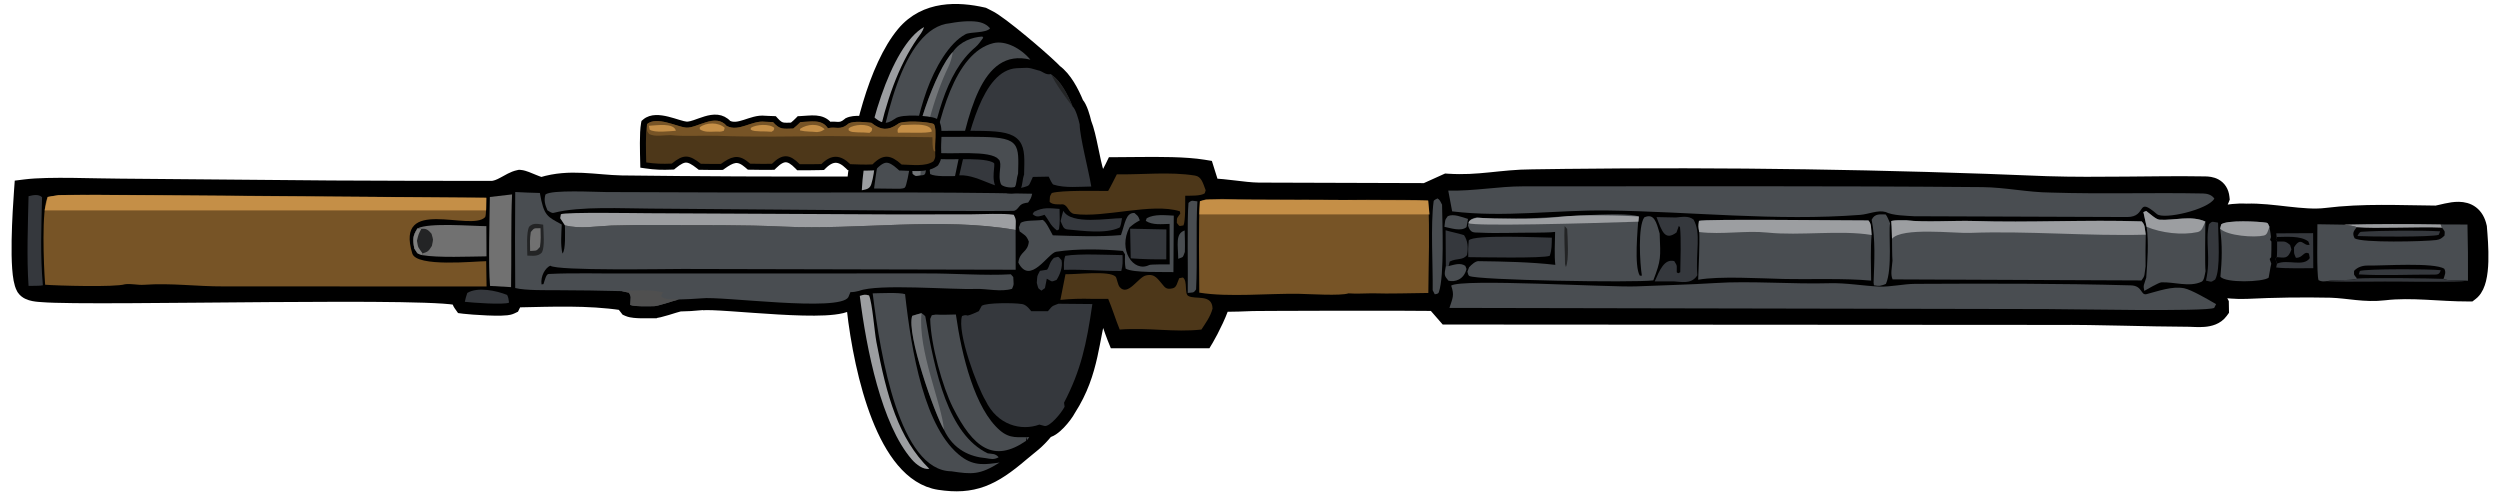
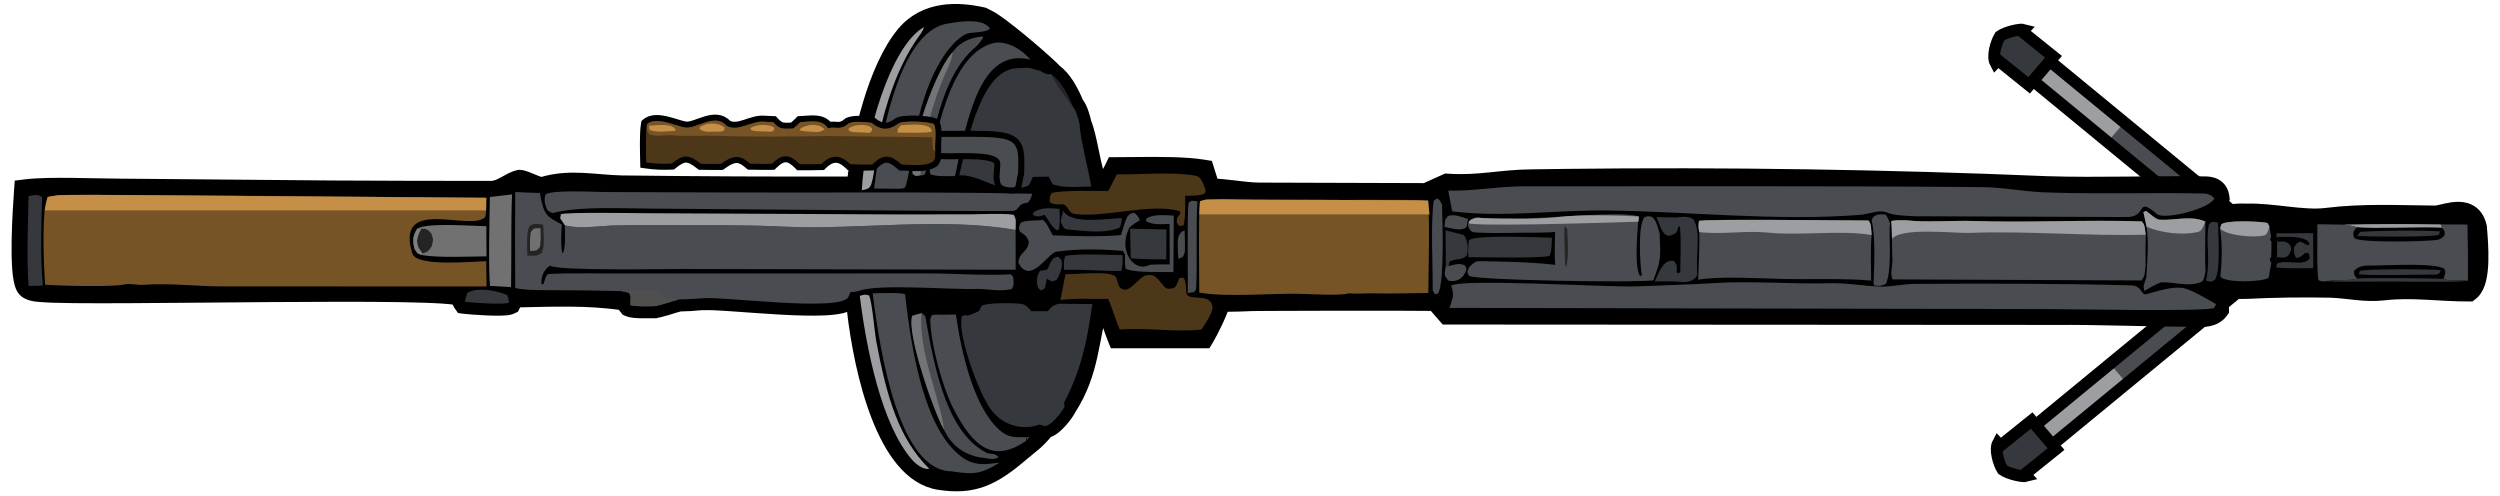
<svg xmlns="http://www.w3.org/2000/svg" width="212" height="42" viewBox="0 0 212 42" fill="none">
+   <path d="M174.21 5.244L194.648 22.051L193.222 23.715L172.658 6.803" fill="#9C9EA1" />
+   <path d="M180.172 10.343L194.228 21.902L192.581 23.824L178.522 12.262" fill="#494D51" />
+   <path d="M173.957 5.294L194.394 22.102L192.97 23.763L172.406 6.851" stroke="black" stroke-linejoin="round" />
+   <path d="M172.071 7.236L174.138 4.812L171.481 2.676L171.625 2.521C171.351 2.442 170.121 2.692 169.6 3.066C169.254 3.623 168.931 4.786 169.213 5.316L169.418 5.102L172.071 7.236Z" fill="#35383D" stroke="black" />
+   <path d="M174.426 37.651L194.863 20.843L193.437 19.179L172.873 36.091" fill="#9C9EA1" />
+   <path d="M180.388 32.551L194.444 20.992L192.797 19.07L178.738 30.632" fill="#494D51" />
+   <path d="M174.172 37.6L194.61 20.792L193.186 19.131L172.622 36.043" stroke="black" stroke-linejoin="round" />
+   <path d="M172.287 35.658L174.353 38.082L171.697 40.218L171.841 40.373C171.566 40.452 170.336 40.202 169.816 39.828C169.47 39.271 169.147 38.108 169.429 37.578L169.633 37.792L172.287 35.658Z" fill="#35383D" stroke="black" />
  <path d="M122.806 27.01L122.574 27.01L122.422 26.835L121.57 25.858C120.496 25.838 116.89 25.833 113.409 25.838C111.526 25.841 109.686 25.847 108.314 25.854C107.629 25.857 107.06 25.86 106.663 25.863C106.465 25.865 106.31 25.867 106.205 25.869C106.177 25.87 106.152 25.871 106.132 25.871L106.052 25.874C105.227 25.912 104.714 25.92 104.322 25.924C104.094 25.926 103.913 25.928 103.738 25.933C103.709 26.03 103.675 26.133 103.637 26.238C103.531 26.525 103.39 26.854 103.241 27.176C102.945 27.817 102.601 28.47 102.418 28.774L102.27 29.021L94.542 29.021L94.413 28.701C94.303 28.427 94.121 27.91 93.947 27.411C93.813 27.026 93.681 26.65 93.582 26.379C93.502 26.351 93.435 26.326 93.37 26.298C93.023 27.612 92.856 28.827 92.559 30.156C92.23 31.629 91.756 33.133 90.719 34.748C90.547 35.077 90.205 35.535 89.855 35.901C89.672 36.09 89.468 36.276 89.265 36.41C89.163 36.477 89.047 36.543 88.922 36.585C88.891 36.596 88.857 36.605 88.821 36.613C87.953 37.66 87.561 37.852 86.704 38.584C85.497 39.617 84.461 40.354 83.35 40.766C82.223 41.183 81.061 41.252 79.625 41.031C78.398 40.843 77.372 40.123 76.525 39.122C75.68 38.123 74.989 36.815 74.424 35.378C73.294 32.503 72.632 29.012 72.308 26.16L72.309 26.16C72.282 25.928 72.259 25.775 72.234 25.672C72.224 25.673 72.212 25.674 72.199 25.676C72.115 25.753 72.023 25.814 71.934 25.86C71.769 25.947 71.578 26.01 71.381 26.058C70.986 26.154 70.488 26.207 69.939 26.235C68.838 26.289 67.438 26.241 66.03 26.16C64.622 26.08 63.176 25.965 61.999 25.885C61.407 25.845 60.883 25.812 60.457 25.797C60.021 25.781 59.721 25.785 59.56 25.805L59.56 25.806C59.437 25.821 58.98 25.848 58.559 25.869C58.212 25.887 57.834 25.901 57.642 25.903C57.401 25.961 56.999 26.092 56.558 26.226C56.337 26.293 56.11 26.358 55.914 26.404C55.76 26.441 55.557 26.481 55.383 26.475L55.382 26.477C55.197 26.476 54.763 26.488 54.375 26.481C54.175 26.477 53.967 26.467 53.781 26.447C53.612 26.429 53.403 26.397 53.236 26.322L53.121 26.271L53.043 26.17C53.024 26.146 52.921 26.014 52.821 25.887C52.798 25.857 52.775 25.826 52.753 25.798C49.828 25.365 46.832 25.499 43.822 25.559C43.819 25.562 43.816 25.566 43.812 25.57C43.788 25.597 43.762 25.634 43.731 25.686L43.624 25.889L43.546 26.048L43.386 26.124C43.251 26.188 43.087 26.213 42.967 26.228C42.828 26.244 42.667 26.253 42.496 26.257C42.154 26.266 41.74 26.257 41.329 26.24C40.509 26.206 39.663 26.138 39.353 26.1L39.13 26.071L39 25.887C38.986 25.867 38.985 25.866 38.972 25.848C38.962 25.834 38.938 25.801 38.916 25.756C38.898 25.72 38.885 25.685 38.882 25.677C38.877 25.663 38.871 25.647 38.861 25.622L38.862 25.621C38.821 25.514 38.79 25.436 38.763 25.372C38.725 25.364 38.676 25.355 38.616 25.345C38.385 25.306 38.044 25.271 37.6 25.24C36.714 25.179 35.464 25.138 33.956 25.113C30.942 25.064 26.925 25.078 22.785 25.108C14.533 25.168 5.742 25.295 3.571 25.112C3.453 25.103 3.133 25.09 2.84 25.031C2.689 25.001 2.516 24.954 2.356 24.875C2.218 24.807 2.059 24.7 1.942 24.531L1.896 24.455C1.781 24.246 1.708 23.979 1.657 23.709C1.605 23.43 1.568 23.105 1.542 22.755C1.491 22.055 1.482 21.22 1.496 20.382C1.524 18.704 1.642 16.972 1.699 16.188L1.729 15.771L2.144 15.719C3.145 15.592 4.671 15.578 6.172 15.595C7.699 15.612 9.191 15.658 10.212 15.659L10.216 15.659L28.107 15.815C32.611 15.837 37.145 15.852 41.65 15.85C41.986 15.85 42.312 15.711 42.7 15.5C42.877 15.404 43.096 15.276 43.292 15.178C43.496 15.075 43.728 14.975 43.977 14.925L44.042 14.912L44.106 14.916C44.293 14.927 44.514 15.005 44.679 15.066C44.862 15.136 45.076 15.226 45.265 15.304C45.463 15.385 45.639 15.454 45.78 15.498C45.843 15.517 45.887 15.527 45.916 15.532C47.128 15.162 48.27 15.117 49.379 15.167C49.939 15.192 50.501 15.242 51.052 15.287C51.607 15.333 52.159 15.375 52.722 15.387C59.259 15.468 65.796 15.497 72.333 15.478C72.556 13.396 73.01 11.017 73.673 8.809C74.382 6.447 75.344 4.225 76.55 2.781C78.446 0.511 81.305 0.665 83.371 1.13L83.434 1.144L83.49 1.172L83.855 1.358C84.141 1.488 84.576 1.789 85.038 2.135C85.536 2.508 86.121 2.976 86.702 3.457C87.713 4.295 88.739 5.195 89.285 5.724L89.503 5.942L89.538 5.98C89.963 6.288 90.324 6.74 90.623 7.218C90.921 7.694 91.177 8.226 91.386 8.736C91.478 8.84 91.546 8.958 91.596 9.053C91.672 9.2 91.739 9.367 91.797 9.529C91.904 9.832 91.991 10.157 92.043 10.389C92.278 10.969 92.454 11.78 92.614 12.55C92.784 13.366 92.939 14.152 93.129 14.737C93.225 15.032 93.316 15.233 93.397 15.349C93.403 15.357 93.411 15.362 93.416 15.368C93.451 15.341 93.504 15.294 93.572 15.212C93.743 15.007 93.957 14.662 94.218 14.126L94.357 13.839L94.677 13.839L96.411 13.825C98.299 13.806 100.53 13.797 102.063 14.047L102.374 14.098L102.468 14.398L102.862 15.648C103.384 15.66 103.987 15.729 104.573 15.799C105.34 15.891 106.097 15.986 106.742 15.994L120.852 16.038L122.522 15.283L122.639 15.231L122.766 15.239C124.094 15.327 125.209 15.24 126.335 15.127C127.455 15.015 128.605 14.874 129.949 14.87L132.676 14.833C146.311 14.672 159.948 14.878 173.579 15.45C175.8 15.52 178.03 15.507 180.27 15.486C182.508 15.464 184.758 15.433 187.001 15.469C187.226 15.473 187.579 15.495 187.896 15.672C188.253 15.872 188.496 16.227 188.549 16.736L188.562 16.858L188.517 16.974C188.349 17.402 188.149 17.715 187.911 17.954C188.091 17.949 188.26 17.937 188.428 17.918C188.984 17.856 189.613 17.733 190.51 17.779C191.599 17.738 192.825 17.896 193.976 18.024C195.161 18.157 196.271 18.259 197.214 18.144C200.44 17.747 203.445 17.919 206.592 17.944C206.833 17.899 207.083 17.831 207.424 17.757C207.754 17.685 208.135 17.617 208.51 17.624C208.888 17.631 209.3 17.715 209.654 17.983C210.014 18.256 210.252 18.669 210.371 19.212L210.379 19.246L210.381 19.28C210.434 19.935 210.537 21.088 210.503 22.171C210.486 22.712 210.434 23.259 210.315 23.73C210.216 24.126 210.052 24.54 209.759 24.831L209.625 24.948L209.489 25.053L209.318 25.054C208.122 25.059 206.891 24.965 205.709 24.906C204.514 24.847 203.349 24.823 202.219 24.956C201.356 25.058 200.585 25.012 199.848 24.938C199.098 24.862 198.419 24.764 197.658 24.736C195.27 24.686 192.882 24.719 190.495 24.836L190.488 24.837C189.514 24.871 188.831 24.765 188.267 24.733C188.124 24.726 187.98 24.721 187.83 24.724C188.05 24.929 188.247 25.199 188.437 25.557L188.495 25.665L188.497 25.788L188.504 26.19L188.507 26.36L188.405 26.499C188.02 27.023 187.406 27.168 186.924 27.21C186.691 27.23 186.435 27.229 186.206 27.222L185.654 27.201C181.816 27.186 178.083 27.017 174.277 27.043L174.273 27.043L122.806 27.01Z" fill="black" stroke="black" stroke-width="1.02" />
  <path d="M80.579 1.968C81.579 1.782 82.536 1.742 83.124 1.894C83.712 2.047 83.956 2.406 83.956 2.406C83.608 2.822 82.287 2.686 81.882 2.9C80.47 3.648 79.272 5.778 78.591 7.663C78.234 8.668 77.935 9.721 77.698 10.808C77.564 11.412 77 15.691 76.73 15.907C76.57 16.034 76.124 16.006 75.936 16.005L74.12 15.984C74.796 10.72 76.493 2.326 80.579 1.968Z" fill="#494D51" />
  <path d="M78.146 26.554C78.194 26.578 78.46 26.793 78.466 26.829C79.287 31.593 80.4 36.837 83.76 38.444C84.163 38.507 84.388 38.44 84.686 38.774C84.277 39.004 84.014 38.918 83.589 38.85C82.296 38.736 80.855 38.161 80.046 36.437C79.275 35.155 76.842 28.285 77.356 26.785C77.62 26.702 77.878 26.621 78.146 26.554Z" fill="#494D51" />
  <path d="M86.123 19.501L86.129 22.873L57.935 22.807C56.697 22.802 47.251 22.987 46.661 22.53C46.237 22.726 45.826 23.407 45.921 24.117L46.084 24.096C46.2 23.759 46.307 23.246 46.522 23.234C48.721 23.12 51.302 23.221 53.465 23.188L78.481 23.187C80.729 23.169 83.567 23.392 85.718 23.259L85.925 23.492C85.95 24.133 86.014 24.058 85.823 24.489C84.912 24.786 83.603 24.464 82.738 24.5C80.747 24.583 74.443 24.037 72.845 24.669C72.554 24.739 72.409 24.768 72.115 24.774L71.941 25.199C71.195 26.479 61.15 25.092 59.496 25.299C59.298 25.324 57.767 25.404 57.568 25.396C57.049 25.512 55.727 26.002 55.383 25.967C54.957 25.966 53.794 26.013 53.445 25.857C53.475 25.176 53.551 25.206 53.339 24.822L52.706 24.688C50.9 24.641 49.094 24.615 47.29 24.61C46.346 24.604 44.572 24.644 43.691 24.425C43.668 21.711 43.668 18.997 43.692 16.283C44.378 16.311 45.097 16.358 45.78 16.364C46.122 18.352 46.42 18.362 47.636 19.039C47.606 19.827 47.515 20.794 47.699 21.502C47.984 21.187 47.911 19.672 47.904 19.114C49.248 19.43 50.496 19.186 51.855 19.126C53.271 19.081 54.687 19.067 56.103 19.085C59.526 19.1 62.993 19.055 66.413 19.216C72.811 19.518 79.778 18.388 86.123 19.501Z" fill="#494D51" />
  <path d="M57.568 25.396C57.049 25.512 55.727 26.002 55.383 25.967C54.957 25.967 53.794 26.013 53.445 25.857C53.475 25.176 53.551 25.206 53.339 24.822L52.706 24.688C53.726 24.63 55.162 24.534 56.153 24.777L56.261 24.791C56.141 24.875 56.132 24.941 56.06 25.116C56.291 25.443 57.201 25.382 57.568 25.396Z" fill="#4F4F4F" />
  <path d="M46.062 19.05C46.089 19.711 46.205 20.904 45.963 21.398C45.633 21.78 45.143 21.681 44.716 21.676C44.71 20.991 44.623 19.714 44.87 19.227C45.21 18.861 45.638 19 46.062 19.05Z" fill="#232425" />
  <path d="M45.837 19.35C45.854 19.996 45.877 20.316 45.787 20.944C45.439 21.356 45.47 21.228 44.955 21.283C44.939 20.628 44.917 20.31 45.012 19.674C45.346 19.255 45.316 19.389 45.837 19.35Z" fill="#717171" />
  <path d="M92.54 15.817C91.555 15.825 90.298 15.966 89.33 15.654C89.222 15.619 89.004 15.141 88.931 14.978L87.586 15.003C87.225 15.764 87.36 15.718 86.827 15.874C84.727 16.49 83.178 14.783 81.346 14.866C82.138 11.417 83.293 5.951 86.211 5.784C87.154 5.773 87.007 5.647 88.031 5.965C88.369 5.999 88.651 6.397 89.121 6.281L89.188 6.355C89.926 6.86 90.537 7.982 90.953 9.026C91.211 9.228 91.463 10.114 91.556 10.547C91.565 11.614 92.311 14.416 92.54 15.817Z" fill="#35383D" />
  <path d="M89.188 6.355C89.926 6.86 90.537 7.982 90.953 9.026C90.636 8.663 89.317 6.845 89.188 6.355Z" fill="#232425" />
  <path d="M90.353 23.25C91.169 23.295 94.055 22.916 94.603 23.46C94.711 23.569 94.776 24.14 94.951 24.345C95.65 25.158 96.516 23.511 97.166 23.36C97.968 23.175 98.15 23.651 98.725 24.297C98.944 24.543 99.219 24.507 99.47 24.441C99.781 24.358 99.824 23.982 99.997 23.593L100.314 23.531C100.733 23.849 100.413 24.887 100.764 25.093C101.354 25.439 102.794 24.886 102.824 26.173C102.637 26.867 102.229 27.406 101.88 27.946C99.523 28.202 97.455 27.759 94.951 27.946C94.603 27.104 94.305 26.105 93.973 25.343L92.901 25.344L92.572 25.343C91.761 25.318 90.745 25.337 89.92 25.433L90.353 23.25Z" fill="#4D3719" />
  <path d="M47.904 19.114C47.769 18.913 47.636 18.71 47.503 18.505L47.561 18.169C47.854 17.972 54.31 18.081 55.004 18.081L75.855 18.182L82.323 18.175C83.345 18.169 85.024 18.071 85.963 18.212C86.219 18.675 86.129 18.748 86.123 19.501C79.778 18.388 72.811 19.518 66.413 19.217C62.993 19.055 59.526 19.101 56.103 19.085C54.687 19.067 53.272 19.081 51.855 19.126C50.496 19.186 49.248 19.43 47.904 19.114Z" fill="#9C9EA1" />
  <path d="M43.167 25.663C42.741 25.865 39.998 25.665 39.416 25.593C39.48 25.277 39.531 25.134 39.626 24.843C40.497 24.304 42.096 24.646 43.004 25.01C43.122 25.254 43.121 25.358 43.167 25.663Z" fill="#35383D" />
  <path d="M41.228 22.149L41.261 24.293L18.984 24.287C16.647 24.297 14.525 23.984 12.197 24.151C11.68 24.188 11.11 24.033 10.599 24.105C9.771 24.367 4.857 24.228 3.83 24.145C3.824 24.064 3.818 23.984 3.812 23.904C3.712 22.518 3.512 17.736 4.035 16.72C4.836 16.463 6.762 16.523 7.656 16.525L13.479 16.539L41.243 16.77C41.244 17.012 41.237 18.312 41.14 18.414C39.918 19.684 33.463 16.567 34.962 21.496C35.321 22.677 40.286 22.151 41.228 22.149Z" fill="#775426" />
  <path d="M121.115 17.007C121.249 19.855 121.144 22.02 121.123 24.843C119.58 24.855 117.892 24.924 116.361 24.872C115.738 24.881 114.963 24.923 114.353 24.876C113.686 25.104 111.016 24.931 110.17 24.916C107.605 24.869 104.181 25.222 101.699 24.815C101.694 23.162 101.618 18.511 101.755 17.1C102.116 16.87 102.493 16.901 102.883 16.889L103.682 16.867C106.342 17.006 109.207 16.936 111.884 16.941L113.944 16.954L115.984 16.939L117.125 16.946C118.401 16.961 119.854 16.924 121.115 17.007Z" fill="#775426" />
  <path d="M187.924 25.792L187.764 26.109C187.177 26.45 175.226 26.205 173.609 26.21L122.912 26.11C123.187 25.263 123.35 25.039 123.058 24.22C123.968 23.603 136.591 24.381 138.766 24.285C140.326 24.216 143.575 24.127 145.457 24.002C148.394 23.806 152.085 24.109 155.116 24.018C156.558 23.975 157.978 24.246 159.396 24.302C160.305 24.338 161.426 24.077 162.393 24.072C168.494 24.042 174.597 24.029 180.696 24.199C181.705 24.226 181.515 25.075 182.031 24.942C183.019 24.689 184.181 24.246 185.216 24.444C185.814 24.559 187.311 25.43 187.924 25.792Z" fill="#494D51" />
  <path d="M122.812 16.164C125.007 16.212 127.06 15.801 129.159 15.802C142.138 15.805 155.12 15.756 168.099 15.868C170.017 15.884 171.979 16.315 173.901 16.329C178.209 16.467 182.51 16.322 186.815 16.407C187.138 16.415 187.544 16.497 187.777 16.84C187.267 17.771 183.484 18.652 182.903 18.152C181.098 16.6 182.126 18.407 180.383 18.404L162.307 18.337C161.625 18.29 160.515 18.284 159.9 17.977C159.245 17.789 158.446 18.167 157.75 18.221C150.606 18.767 143.47 17.944 136.339 17.849C131.93 17.791 127.609 18.466 123.143 17.924L122.812 16.164Z" fill="#494D51" />
  <path d="M181.96 19.901C181.938 20.837 181.93 21.64 181.946 22.576C181.83 23.351 181.916 23.358 181.598 23.782L160.49 23.692C160.298 23.233 160.43 22.785 160.483 22.101C160.448 21.706 160.45 20.689 160.443 20.245L160.41 19.22L160.378 18.744C160.72 18.649 161.305 18.68 161.669 18.68C163.181 18.872 165.763 18.687 167.367 18.74C172.071 18.896 176.928 18.619 181.62 18.775C181.916 19.12 181.844 19.197 181.96 19.901Z" fill="#494D51" />
  <path d="M161.669 18.68C163.181 18.872 165.763 18.687 167.367 18.74C172.071 18.896 176.928 18.619 181.62 18.775C181.916 19.12 181.844 19.197 181.96 19.901C177.03 20.036 171.972 19.564 167.03 19.75C165.744 19.798 161.293 19.253 160.443 20.245L160.41 19.22L160.378 18.744C160.72 18.649 161.305 18.68 161.669 18.68Z" fill="#9C9EA1" />
  <path d="M158.712 19.927C158.609 21.05 158.658 22.63 158.672 23.797C156.39 23.583 153.537 23.707 151.202 23.655C149.298 23.612 145.81 23.398 144.007 23.721C144.043 22.651 144.146 20.679 144.094 19.678C144.017 19.242 144.006 19.182 144.072 18.736C144.401 18.549 156.814 18.703 158.443 18.695C158.711 19.01 158.652 19.282 158.712 19.927Z" fill="#494D51" />
  <path d="M144.094 19.678C144.017 19.242 144.006 19.182 144.072 18.736C144.401 18.549 156.814 18.703 158.443 18.695C158.711 19.01 158.652 19.282 158.712 19.927C156.071 19.488 152.623 20.009 149.877 19.722C148.021 19.529 146.054 19.913 144.094 19.678Z" fill="#9C9EA1" />
  <path d="M140.739 19.808C140.821 21.864 140.866 22.035 140.2 23.776C138.542 23.987 125.187 23.763 124.594 23.4C124.497 23.341 124.479 23.18 124.437 23.038L124.577 22.665C124.785 22.439 125.115 22.143 125.364 22.146C127.469 22.173 129.815 22.219 131.891 22.46C131.8 21.73 131.856 20.456 131.874 19.666C131.394 19.729 130.651 19.715 130.15 19.73C128.604 19.716 127.001 19.806 125.451 19.726C124.982 19.701 124.696 19.798 124.487 19.128C124.557 18.783 124.504 18.836 124.677 18.662C124.822 18.515 125.208 18.411 125.359 18.436C126.445 18.617 127.922 18.5 128.914 18.527C130.608 18.573 137.711 17.847 138.948 18.359C138.877 19.426 138.564 22.586 139.056 23.375L139.231 23.377C139.058 22.306 138.887 19.211 139.433 18.435C140.263 18.055 140.462 18.822 140.739 19.808Z" fill="#494D51" />
  <path d="M132.898 19.416C132.934 20.13 133.064 22.11 132.788 22.643L132.713 22.394C132.715 21.272 132.615 20.307 132.683 19.169L132.898 19.416Z" fill="#232425" />
  <path d="M87.529 16.428C87.441 16.822 87.371 16.898 87.184 17.177C86.912 17.218 86.641 17.243 86.432 17.509C86.268 17.718 86.135 17.881 85.92 17.883C82.679 17.913 79.363 17.877 76.13 17.854L55.123 17.689C52.898 17.685 49.207 17.466 46.963 18.047C46.771 18.097 46.629 17.95 46.422 17.835C46.219 17.351 46.111 17.007 46.251 16.497C46.756 16.072 50.494 16.284 51.397 16.286L61.61 16.321C70.224 16.354 78.922 16.25 87.529 16.428Z" fill="#494D51" />
  <path d="M84.768 39.223C83.083 40.29 82.411 40.226 80.676 39.966C76.302 39.919 74.661 30.225 74.003 24.876C74.57 24.867 76.284 24.783 76.75 24.944C77.292 29.831 78.402 36.426 81.553 38.745C82.646 39.55 83.609 39.385 84.768 39.223Z" fill="#494D51" />
  <path d="M102.241 16.134L102.167 16.383C101.869 16.637 100.907 16.589 100.507 16.599C100.498 17.154 100.536 18.756 100.359 19.114C99.949 19.169 100.074 19.248 99.795 18.898C99.806 18.387 99.787 18.557 100.089 18.113L100.05 17.917C97.663 17.171 93.641 18.5 91.109 18.142C90.593 18.069 90.596 17.427 90.142 17.329C89.822 17.322 89.235 17.391 89.008 17.11C89.049 16.558 88.991 16.726 89.19 16.367C90.07 16.117 92.977 16.197 93.97 16.193C94.192 15.82 94.494 15.196 94.708 14.783C96.866 14.821 99.184 14.543 101.34 14.889C101.873 14.975 102 15.487 102.241 16.134Z" fill="#4D3719" />
  <path d="M81.059 26.669C81.558 30.192 82.671 34.676 84.799 36.501C85.66 37.239 86.353 37.049 87.28 37.07L87.097 37.322L87.012 37.038L87.016 37.382C84.269 39.27 82.537 38.002 80.796 34.539C79.936 32.824 78.926 29.248 78.881 27.044L79.017 26.729L79.36 26.675C79.86 26.713 80.544 26.675 81.059 26.669Z" fill="#494D51" />
  <path d="M87.377 5.061C83.161 4.002 82.048 9.827 80.986 14.932C80.47 14.931 79.303 14.996 78.874 14.759L78.841 14.437C79.54 10.095 80.966 4.463 84.232 3.659C85.254 3.408 86.571 4.093 87.377 5.061Z" fill="#494D51" />
  <path d="M187.015 18.789C187.008 19.331 186.969 22.609 187.03 22.993C186.95 23.358 186.914 23.785 186.69 23.892C185.665 24.38 184.313 23.886 183.279 23.944C183.065 23.956 182.05 24.545 181.833 24.669C181.725 24.162 181.809 24.189 182.001 23.543C182.1 22.25 182.226 20.506 182.032 19.232L181.761 17.986L181.994 17.891C182.339 18.13 182.811 18.615 183.148 18.634C184.382 18.704 185.82 18.242 187.015 18.789Z" fill="#494D51" />
  <path d="M187.016 18.789C186.805 19.259 186.733 19.6 186.346 19.683C185.038 19.963 183.282 19.759 182.033 19.232L181.761 17.986L181.994 17.891C182.339 18.13 182.811 18.615 183.149 18.634C184.383 18.704 185.821 18.242 187.016 18.789Z" fill="#9C9EA1" />
  <path d="M99.536 18.285L99.507 23.075C98.646 23.045 96.093 23.159 95.452 22.777C95.375 22.341 95.394 22.018 95.4 21.569C95.352 21.49 95.293 21.393 95.222 21.277C93.408 21.124 91.363 21.074 89.564 21.347C88.88 21.451 87.347 24.243 86.355 22.267C86.481 21.272 87.149 21.448 87.246 20.488C87.019 19.923 86.883 19.948 86.465 19.623L86.401 19.285L86.546 18.911C86.888 18.642 87.863 18.739 88.415 18.646C88.698 18.768 89.043 19.538 89.278 19.956C91.156 20.015 93.194 20.101 95.058 19.935C95.405 18.967 95.457 18.026 96.2 18.06C96.51 18.353 96.49 18.245 96.655 18.688C96.276 18.89 96.133 18.991 95.781 19.289C94.782 21.165 96.102 23.145 97.451 22.475C97.593 22.405 98.936 22.425 99.191 22.419L99.181 18.986C98.548 18.999 97.725 19.111 97.162 18.73L97.241 18.504C97.915 18.134 98.806 18.256 99.536 18.285Z" fill="#494D51" />
  <path d="M192.617 20.486C192.615 20.898 192.62 21.406 192.596 21.806L192.468 21.961L192.604 22.359L192.534 22.683L192.489 22.949L192.382 23.547C191.904 23.927 188.687 24.014 188.292 23.459C188.424 22.074 188.465 20.767 188.265 19.394L188.356 19.032C188.801 18.639 191.561 18.776 192.194 18.886C192.339 18.911 192.331 18.997 192.449 19.236L192.541 19.788L192.576 20.098L192.506 20.341L192.617 20.486Z" fill="#494D51" />
  <path d="M188.266 19.394L188.356 19.032C188.801 18.639 191.562 18.776 192.194 18.886C192.339 18.911 192.331 18.997 192.449 19.236C192.294 19.636 192.265 19.904 191.978 19.973C191.181 20.162 188.91 20.008 188.266 19.394Z" fill="#9C9EA1" />
  <path d="M78.146 26.554C77.814 29.739 79.865 34.207 80.046 36.437C79.275 35.154 76.842 28.283 77.356 26.784C77.62 26.702 77.878 26.621 78.146 26.554Z" fill="#9C9EA1" fill-opacity="0.5" />
  <path d="M41.243 19.179L41.256 21.738C39.837 21.752 37.148 21.872 35.803 21.636C35.324 21.45 35.479 21.598 35.133 21.073C34.986 20.264 35.005 19.989 35.401 19.37C36.372 18.863 39.976 19.17 41.243 19.179Z" fill="#717171" />
  <path d="M35.724 19.411C36.127 19.36 36.293 19.468 36.595 19.823C36.76 20.452 36.752 20.192 36.622 20.855C36.33 21.332 36.255 21.357 35.834 21.491L35.802 21.637C35.323 21.45 35.479 21.598 35.133 21.073C34.986 20.264 35.005 19.989 35.401 19.37L35.724 19.411Z" fill="#232425" />
  <path d="M35.834 21.491L35.802 21.637C35.323 21.45 35.479 21.598 35.133 21.073C34.986 20.264 35.005 19.989 35.401 19.37L35.724 19.411C35.502 19.837 35.473 19.902 35.357 20.419C35.473 21.109 35.449 20.914 35.834 21.491Z" fill="#7F7F7E" />
  <path d="M80.801 4.405C81.418 3.504 82.475 3.147 83.3 3.098L83.378 3.201C83.2 3.452 82.945 3.809 82.737 3.983C80.105 6.176 79.255 10.497 78.479 14.649C78.433 14.899 78.172 14.865 78.058 14.866C77.654 14.915 77.713 14.999 77.395 14.752C77.091 12.188 79.392 5.832 80.801 4.405Z" fill="#494D51" />
  <path d="M80.801 4.405C80.705 4.947 80.6 5.306 80.383 5.751C79.321 7.937 78.073 12.057 78.058 14.866C77.653 14.915 77.713 14.999 77.395 14.752C77.091 12.188 79.392 5.832 80.801 4.405Z" fill="#9C9EA1" fill-opacity="0.5" />
  <path d="M43.423 16.486C43.322 18.575 43.384 22.056 43.338 24.349L41.554 24.245C41.401 22.444 41.513 18.668 41.539 16.705L43.423 16.486Z" fill="#717171" />
  <path d="M131.597 20.155C131.583 20.744 131.6 21.166 131.42 21.69C130.893 21.926 125.456 21.812 124.509 21.806C124.491 21.198 124.494 20.989 124.549 20.388C124.924 19.874 130.65 20.142 131.597 20.155Z" fill="#35383D" />
  <path d="M78.808 39.756C78.297 39.844 77.709 39.413 77.311 38.951C74.763 35.995 73.48 29.673 72.909 25.089C73.264 24.987 73.343 24.948 73.698 25.052C73.981 25.736 74.146 28.083 74.321 29.012C75.178 33.561 76.184 37.19 78.808 39.756Z" fill="#9C9EA1" />
  <path d="M78.357 2.294C78.223 2.734 78.008 2.944 77.784 3.27C76.174 5.602 75.111 8.672 74.442 11.9C74.19 13.111 74.242 14.483 73.886 15.617C73.741 16.079 73.369 16.058 73.08 16.137C73.286 11.672 75.499 3.881 78.357 2.294Z" fill="#9C9EA1" />
  <path d="M196.152 19.772L196.166 22.744C195.264 22.736 193.88 22.785 193.019 22.683L193.09 22.359L192.954 21.961L193.082 21.806C193.106 21.406 193.1 20.898 193.102 20.486L192.992 20.341L193.061 20.098L193.026 19.788L196.152 19.772Z" fill="#35383D" />
  <path d="M193.061 20.097C193.854 20.093 195.067 19.968 195.744 20.469L195.855 20.752C195.328 20.924 195.153 19.97 194.535 20.976C194.543 21.568 194.492 21.39 194.689 21.859C195.281 21.902 195.359 21.237 195.799 21.506L195.869 21.886C195.342 22.665 193.974 21.954 193.09 22.358L192.954 21.961L193.082 21.805C193.106 21.406 193.1 20.898 193.102 20.486L192.992 20.341L193.061 20.097Z" fill="black" />
  <path d="M193.102 20.486C193.663 20.503 193.759 20.375 194.205 20.784L194.313 21.153C194.016 22.023 193.661 21.838 193.082 21.805C193.106 21.406 193.1 20.898 193.102 20.486Z" fill="#35383D" />
  <path d="M3.635 24.193C3.475 24.249 2.64 24.239 2.421 24.242C2.257 21.854 2.367 19.074 2.421 16.641C2.793 16.545 3.255 16.436 3.566 16.722C3.505 19.361 3.406 21.577 3.635 24.193Z" fill="#35383D" />
  <path d="M159.926 24.074C160.497 22.773 160.132 19.716 160.276 18.931C160.17 18.687 160.049 18.357 159.904 18.186C159.475 18.19 158.973 18.075 158.716 18.64C159.051 20.307 158.945 22.14 158.881 23.964L158.91 24.194C159.38 24.279 159.463 24.255 159.926 24.074Z" fill="#494D51" />
  <path d="M98.911 19.457L98.9 21.989C97.894 22.006 96.889 21.979 95.885 21.907L95.835 19.394L98.911 19.457Z" fill="#35383D" />
  <path d="M122.287 17.356C122.306 18.82 122.496 23.369 122.02 24.761C121.958 24.943 121.81 24.924 121.667 24.954L121.491 24.611C121.521 22.522 121.302 19.055 121.574 17.065C121.588 16.961 121.805 16.877 121.9 16.825C122.099 16.937 122.154 17.098 122.287 17.356Z" fill="#494D51" />
  <path d="M95.19 21.634C95.201 22.205 95.226 22.455 95.086 22.979C93.46 22.994 91.909 22.832 90.225 22.883C90.219 22.423 90.186 22.083 90.34 21.694C91.545 21.491 93.899 21.619 95.19 21.634Z" fill="#35383D" />
  <path d="M101.539 17.076C101.399 19.429 101.552 22.076 101.429 24.536C101.213 24.889 101.13 24.781 100.722 24.841C100.753 22.984 100.653 18.6 100.785 17.207C101.088 16.929 101.118 17.041 101.539 17.076Z" fill="#494D51" />
  <path d="M95.148 18.501C95.105 18.732 95.045 19.252 94.922 19.307C93.715 19.858 91.806 19.567 90.528 19.458C90.151 19.425 90.114 19.135 89.939 18.748C90.003 18.43 90.082 18.176 90.169 17.874C90.825 19.099 94.01 18.495 95.148 18.501Z" fill="#35383D" />
  <path d="M188.091 18.88C188.103 20.105 188.322 22.846 187.846 23.705C187.436 23.973 187.554 23.894 187.067 23.794C187.503 21.864 186.988 20.534 187.32 19.014C187.636 18.702 187.629 18.823 188.091 18.88Z" fill="#35383D" />
  <path d="M122.587 19.529C123.108 19.688 123.598 19.761 124.151 19.943C124.475 20.429 124.52 20.986 124.4 21.641C124.009 22.103 123.578 21.863 122.936 22.18L122.842 22.562L122.607 22.566L122.587 19.529Z" fill="#35383D" />
  <path d="M89.849 17.716C89.861 18.3 89.896 18.886 89.802 19.451L89.63 19.54C89.024 19.068 89.066 18.855 88.575 18.211L88.394 18.275C88.037 18.377 87.858 18.418 87.566 18.153L87.687 17.962C88.463 17.549 89.04 17.658 89.849 17.716Z" fill="#35383D" />
  <path d="M122.842 22.562C123.321 22.453 123.826 22.251 124.259 22.545L124.36 22.808C124.147 23.707 123.374 23.948 122.823 23.799C122.469 23.365 122.457 23.347 122.606 22.566L122.842 22.562Z" fill="#494D51" />
  <path d="M124.486 18.565L124.363 19.258C123.909 19.651 123.032 19.346 122.486 19.235C122.577 18.589 122.495 18.714 122.771 18.331C123.262 18.105 123.955 18.405 124.486 18.565Z" fill="#494D51" />
  <path d="M100.458 19.542C100.477 20.182 100.498 20.725 100.475 21.37C100.268 21.912 100.371 21.751 99.914 21.948C99.899 20.761 99.65 19.816 100.458 19.542Z" fill="#494D51" />
  <path d="M142.111 18.443C142.622 18.403 143.169 18.27 143.613 18.619C144.279 19.793 143.778 21.341 143.931 23.345L143.836 23.479C143.344 24.098 142.553 23.893 141.937 23.861L140.321 23.86C140.728 22.93 141.132 21.921 141.977 22.141C142.182 22.49 142.196 22.457 142.191 22.714L142.188 23.093C142.359 23.2 142.286 23.188 142.487 23.082C142.506 21.99 142.568 20.302 142.466 19.271L142.364 19.157L142.166 19.715C141.197 20.434 140.938 19.664 140.475 18.409L142.111 18.443Z" fill="#35383D" />
  <path d="M89.368 21.87C89.835 21.759 89.676 21.692 90.02 22.069C90.139 22.663 89.859 23.342 89.593 23.74C89.103 23.917 89.284 23.905 88.769 23.635L88.611 24.43L88.313 24.646C87.977 24.391 88.08 24.543 87.92 23.988C87.98 23.273 87.909 23.519 88.187 22.967L88.792 22.87C89.021 22.568 88.959 22.285 89.368 21.87Z" fill="#35383D" />
  <path d="M83.249 25.935C83.632 25.654 86.062 25.683 86.568 25.773C86.852 25.784 87.102 25.936 87.45 26.389H88.864C89.29 25.834 89.344 25.935 89.75 25.757L92.632 25.784C92.134 29.231 91.654 31.414 90.231 34.147L90.278 34.49C90.005 35.033 89.009 36.224 88.569 36.12L88.139 36.005C86.6 36.568 84.574 36.06 83.574 33.968C82.89 32.85 81.133 28.219 81.579 26.798C81.799 26.73 81.847 26.694 82.062 26.759C82.35 26.697 82.716 26.516 83.002 26.389L83.249 25.935Z" fill="#35383D" />
  <path d="M132.166 18.401C134.104 18.166 137.517 18.273 138.981 18.356L138.943 18.797C134.337 18.953 125.007 19.198 124.534 18.926C124.534 18.647 125.004 18.505 125.239 18.469C126.74 18.545 130.228 18.637 132.166 18.401Z" fill="#9C9EA1" />
  <path d="M206.96 19.031C204.419 18.984 201.31 18.984 198.769 19.051L196.515 19.015C196.525 19.733 196.44 23.26 196.613 23.762C196.909 23.9 197.024 23.87 197.351 23.838C199.321 23.919 201.789 23.834 203.812 23.866C205.13 23.886 208.095 23.922 209.284 23.807C209.295 22.218 209.281 20.629 209.241 19.04L206.96 19.031Z" fill="#494D51" />
  <path d="M206.961 19.031C204.419 18.984 201.311 18.983 198.77 19.051C199.018 19.085 199.667 19.152 199.849 19.266C199.559 19.635 199.461 19.798 199.677 20.213C200.304 20.605 205.54 20.486 206.592 20.355C206.939 20.311 207.07 20.188 207.294 19.979C207.323 19.531 207.361 19.697 207.086 19.308L206.961 19.031Z" fill="#020101" />
  <path d="M206.961 19.031C204.419 18.984 201.31 18.984 198.77 19.051C199.017 19.085 199.666 19.153 199.849 19.266C201.341 19.418 205.179 19.216 207.086 19.308L206.961 19.031Z" fill="#9C9EA1" />
  <path d="M206.925 19.616C205.279 19.527 201.965 19.538 200.253 19.656C200.066 19.669 200.016 19.845 199.913 20.014C200.826 20.073 206.249 20.121 206.806 19.912L206.925 19.616Z" fill="#35383D" />
  <path d="M207.208 23.649C207.318 23.32 207.44 23.102 207.277 22.794C206.435 22.235 202.028 22.543 200.807 22.519C200.338 22.51 199.916 22.653 199.625 22.97C199.62 23.396 199.585 23.243 199.881 23.62C199.485 23.834 198.091 23.673 197.351 23.838C199.321 23.919 201.789 23.834 203.812 23.866C205.13 23.886 208.095 23.922 209.284 23.807C208.682 23.717 207.557 23.858 207.208 23.649Z" fill="#020101" />
  <path d="M207.208 23.649C206.259 23.598 200.684 23.541 199.881 23.62C199.485 23.834 198.091 23.673 197.351 23.838C199.321 23.919 201.789 23.834 203.812 23.866C205.13 23.886 208.095 23.922 209.284 23.807C208.682 23.717 207.557 23.858 207.208 23.649Z" fill="#35383D" />
  <path d="M206.977 22.913C206.156 22.813 200.637 22.782 200.114 22.98L200.023 23.27C202.043 23.39 204.396 23.276 206.442 23.287C206.825 23.289 206.888 23.174 206.977 22.913Z" fill="#35383D" />
  <path d="M83.362 11.357C84.147 11.372 84.751 11.421 85.21 11.531C85.672 11.642 86.015 11.821 86.244 12.116C86.471 12.406 86.558 12.773 86.591 13.193C86.624 13.611 86.606 14.126 86.589 14.729L86.588 14.77L86.573 14.808C86.516 14.969 86.489 15.167 86.455 15.389C86.439 15.494 86.421 15.604 86.396 15.705C86.371 15.802 86.333 15.912 86.267 16.005L86.216 16.076L86.132 16.1C85.928 16.16 85.674 16.165 85.443 16.131C85.213 16.099 84.964 16.023 84.784 15.891L84.745 15.863L84.72 15.823L84.648 15.709L84.633 15.685L84.623 15.66C84.46 15.217 84.51 14.742 84.544 14.385C84.562 14.196 84.576 14.043 84.57 13.916C84.563 13.789 84.537 13.725 84.508 13.69V13.689C84.457 13.626 84.366 13.562 84.224 13.502C84.083 13.442 83.905 13.393 83.696 13.355C83.275 13.279 82.757 13.251 82.214 13.243C81.671 13.235 81.119 13.248 80.624 13.252C80.14 13.255 79.697 13.251 79.402 13.203L79.393 13.089H79.063L79.048 12.85C79.025 12.472 79.06 11.956 79.072 11.597L79.079 11.349L79.328 11.351C80.648 11.363 82.028 11.331 83.362 11.357Z" fill="#494D51" stroke="black" stroke-width="0.51" />
  <path d="M59.821 10.114C60.146 10.018 60.499 9.946 60.845 9.985C61.183 10.023 61.502 10.168 61.773 10.467C62.175 10.665 62.604 10.581 63.134 10.412C63.392 10.329 63.685 10.224 63.97 10.152C64.26 10.079 64.571 10.033 64.89 10.071L65.2 10.086C65.334 10.09 65.482 10.094 65.564 10.098L65.671 10.103L65.741 10.182C66.025 10.5 66.198 10.597 66.371 10.635C66.466 10.657 66.574 10.663 66.722 10.662C66.795 10.661 66.875 10.659 66.966 10.656C67.029 10.654 67.098 10.651 67.171 10.649C67.361 10.489 67.522 10.354 67.686 10.18L67.759 10.104L67.863 10.1C68.077 10.093 68.288 10.073 68.517 10.057C68.739 10.042 68.971 10.032 69.195 10.05C69.606 10.085 70.009 10.218 70.314 10.592C70.619 10.544 70.889 10.589 71.061 10.591C71.174 10.591 71.278 10.58 71.39 10.54C71.502 10.499 71.636 10.423 71.802 10.278L71.827 10.255L71.858 10.24C72.157 10.094 72.557 10.07 72.915 10.079C73.099 10.083 73.284 10.097 73.457 10.113L73.92 10.161L73.994 10.168L74.052 10.214C74.433 10.516 74.734 10.651 75.015 10.667C75.292 10.682 75.598 10.581 75.998 10.304C76.08 10.232 76.184 10.191 76.268 10.166C76.379 10.132 76.511 10.109 76.651 10.092C76.933 10.059 77.279 10.05 77.623 10.058C77.968 10.066 78.319 10.091 78.613 10.13C78.76 10.149 78.897 10.172 79.013 10.198C79.123 10.223 79.233 10.255 79.316 10.3L79.388 10.338L79.424 10.408C79.529 10.612 79.564 10.83 79.576 11.03C79.587 11.219 79.578 11.44 79.58 11.602V11.614C79.566 12.001 79.536 12.473 79.559 12.818L79.561 12.836L79.559 12.853C79.554 12.917 79.556 12.974 79.56 13.035C79.563 13.092 79.568 13.167 79.565 13.243C79.56 13.415 79.513 13.588 79.375 13.81L79.349 13.853L79.309 13.883C78.913 14.167 78.387 14.24 77.893 14.252C77.641 14.258 77.384 14.248 77.141 14.236C76.894 14.224 76.665 14.211 76.454 14.208L76.357 14.206L76.286 14.141C75.833 13.731 75.499 13.554 75.206 13.545C74.924 13.535 74.603 13.681 74.172 14.12L74.103 14.191L74.004 14.196C73.335 14.232 72.741 14.202 72.092 14.177L71.993 14.174L71.923 14.104C71.528 13.715 71.186 13.553 70.878 13.55C70.571 13.546 70.231 13.7 69.836 14.092L69.765 14.163L69.665 14.167C69.363 14.177 69.05 14.18 68.738 14.181H67.708L67.633 14.104C67.22 13.678 66.914 13.512 66.647 13.506C66.382 13.499 66.069 13.647 65.639 14.073L65.567 14.144L65.466 14.147C64.864 14.162 64.201 14.143 63.607 14.136L63.516 14.135L63.445 14.075L63.377 14.017L63.259 13.922L63.257 13.921C62.868 13.601 62.573 13.536 62.302 13.581C62.005 13.63 61.693 13.816 61.284 14.107L61.221 14.152L61.143 14.154C60.596 14.168 59.969 14.148 59.432 14.144H59.344L59.275 14.089C58.781 13.699 58.473 13.541 58.197 13.534C57.928 13.527 57.621 13.665 57.129 14.07L57.063 14.124L56.978 14.128C56.156 14.164 55.577 14.145 54.764 14.027L54.55 13.996L54.545 13.78C54.536 13.367 54.517 12.742 54.518 12.127C54.518 11.517 54.538 10.891 54.615 10.48L54.632 10.392L54.699 10.334C54.961 10.107 55.286 10.023 55.611 10.011C55.935 10 56.28 10.059 56.605 10.138C56.931 10.218 57.256 10.323 57.533 10.407C57.822 10.494 58.047 10.556 58.206 10.569L58.345 10.567C58.494 10.553 58.676 10.505 58.895 10.432C59.163 10.342 59.506 10.207 59.821 10.114Z" fill="#4D3719" stroke="black" stroke-width="0.51" />
  <path fill-rule="evenodd" clip-rule="evenodd" d="M58.185 10.823C59.099 10.895 60.681 9.558 61.622 10.679C62.646 11.222 63.757 10.191 64.858 10.323C64.982 10.339 65.389 10.344 65.55 10.352C66.15 11.024 66.415 10.915 67.268 10.901C67.485 10.719 67.675 10.562 67.871 10.355C68.749 10.325 69.69 10.077 70.207 10.876C70.865 10.691 71.233 11.115 71.968 10.469C72.448 10.236 73.355 10.359 73.892 10.414C74.691 11.045 75.293 11.102 76.148 10.511C76.423 10.188 78.769 10.3 79.197 10.525C79.362 10.843 79.321 11.233 79.325 11.604C79.311 11.979 79.281 12.473 79.303 12.835L79.203 12.817C79.049 12.539 79.083 11.994 79.07 11.635L70.262 11.536C67.127 11.572 64.035 11.632 60.895 11.518C59.66 11.473 58.026 11.595 56.856 11.458C56.218 11.462 55.553 11.617 55.04 11.363C54.797 11.035 54.882 11.028 54.866 10.527C55.679 9.82 57.421 10.76 58.185 10.823Z" fill="#775426" />
  <path d="M60.711 11.159C60.223 11.168 59.748 11.237 59.342 10.963V10.793C59.886 10.367 60.928 10.345 61.455 10.839L61.386 11.086C61.143 11.193 60.977 11.164 60.711 11.159ZM55.029 10.666C55.66 10.642 57.141 10.378 57.314 11.089C56.785 11.124 55.504 11.281 55.088 10.993L55.029 10.666ZM69.279 11.201C68.775 11.144 68.352 11.184 67.835 11.059L67.855 10.921C68.454 10.513 69.39 10.435 69.932 10.961C69.633 11.145 69.645 11.153 69.279 11.201ZM72.768 11.226C72.432 11.192 72.153 11.232 71.956 11.034L71.975 10.879C72.414 10.539 73.573 10.458 73.961 10.887C73.898 11.189 73.971 11.068 73.731 11.266C73.443 11.232 73.066 11.234 72.768 11.226ZM64.466 11.14C64.13 11.109 63.852 11.142 63.654 10.975L63.673 10.841C64.112 10.547 65.271 10.477 65.659 10.847C65.596 11.107 65.669 11.004 65.429 11.174C65.141 11.144 64.764 11.145 64.466 11.14ZM76.439 10.611C77.084 10.603 78.966 10.344 79.018 11.149C78.657 11.341 76.769 11.212 76.144 11.259C76.04 10.908 76.217 10.83 76.439 10.611Z" fill="#C58F47" />
-   <path d="M8.075 16.524L41.235 16.772L41.222 17.839H3.785L4.044 16.697L4.971 16.546L8.075 16.524Z" fill="#C58F47" />
-   <path d="M121.223 18.181H101.702L101.751 17.06L102.258 16.939L103.587 16.915L104.287 16.915L119.967 16.987L121.103 17.011L121.223 18.181Z" fill="#C58F47" />
+   <path d="M8.075 16.524L41.235 16.772L41.222 17.839L3.785 17.839L4.044 16.697L4.971 16.546L8.075 16.524Z" fill="#C58F47" />
+   <path d="M121.223 18.181L101.702 18.181L101.751 17.06L102.258 16.939L103.587 16.915L104.287 16.915L119.967 16.987L121.103 17.011L121.223 18.181Z" fill="#C58F47" />
</svg>
